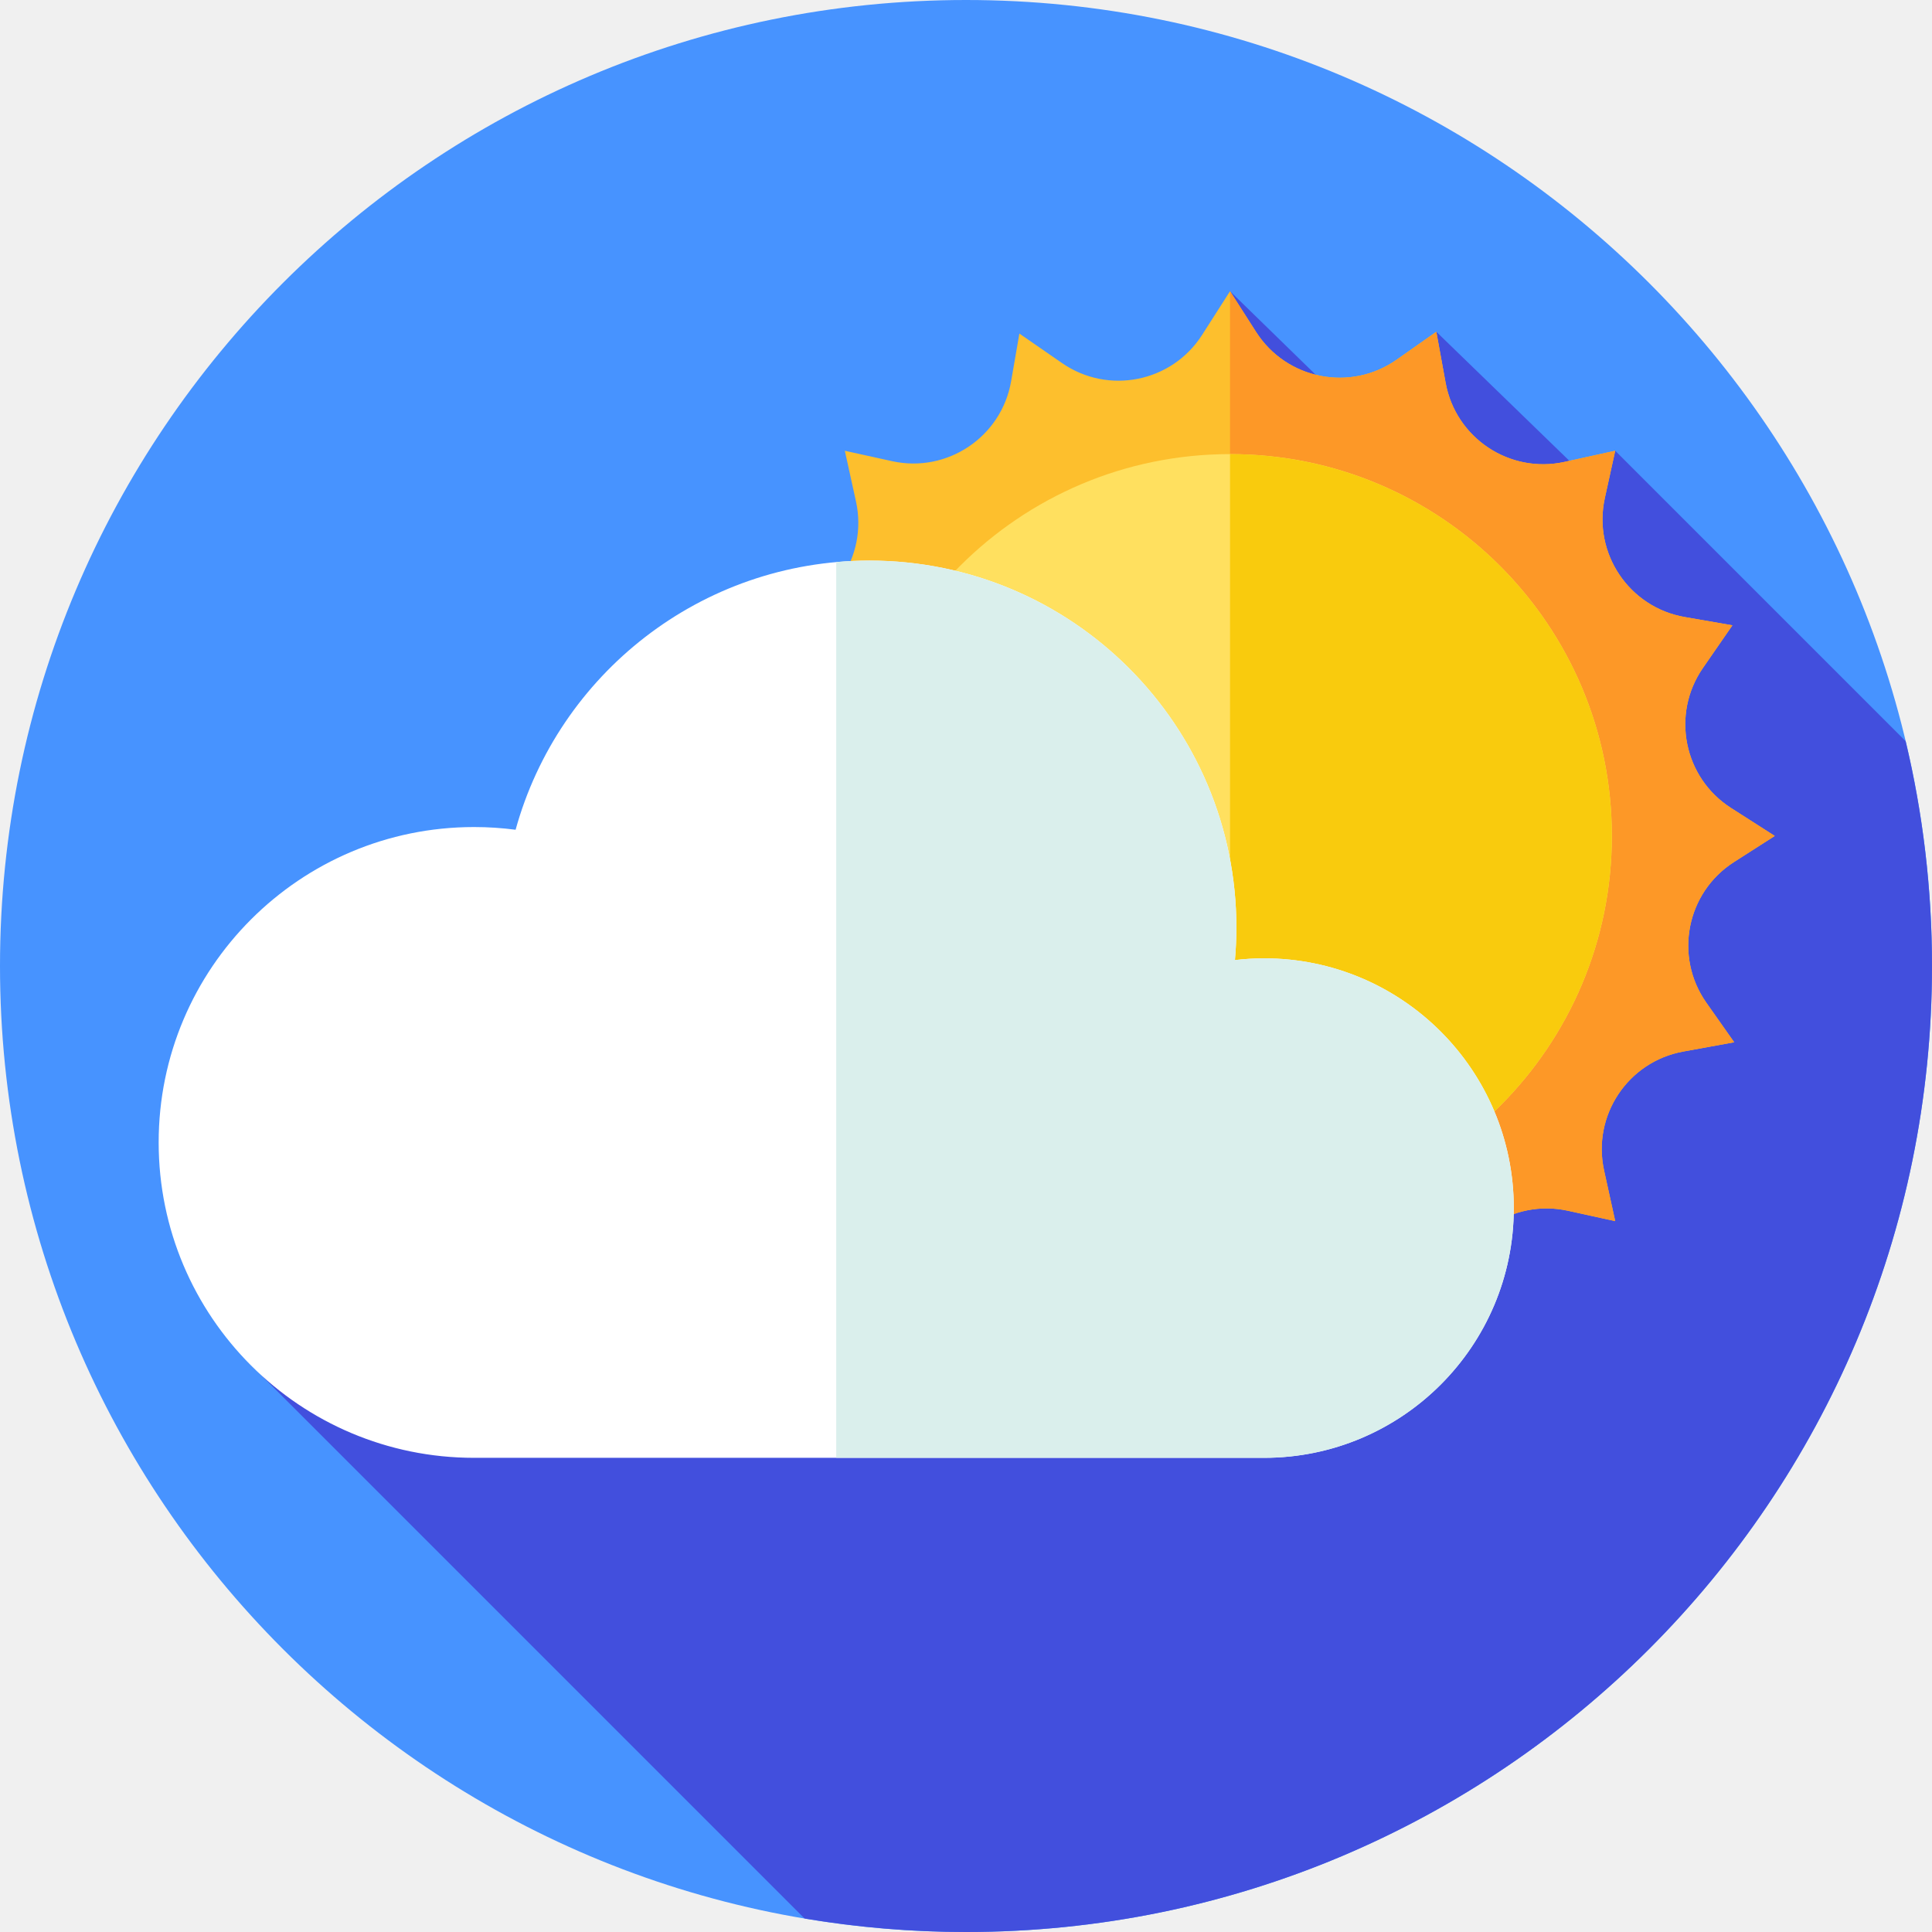
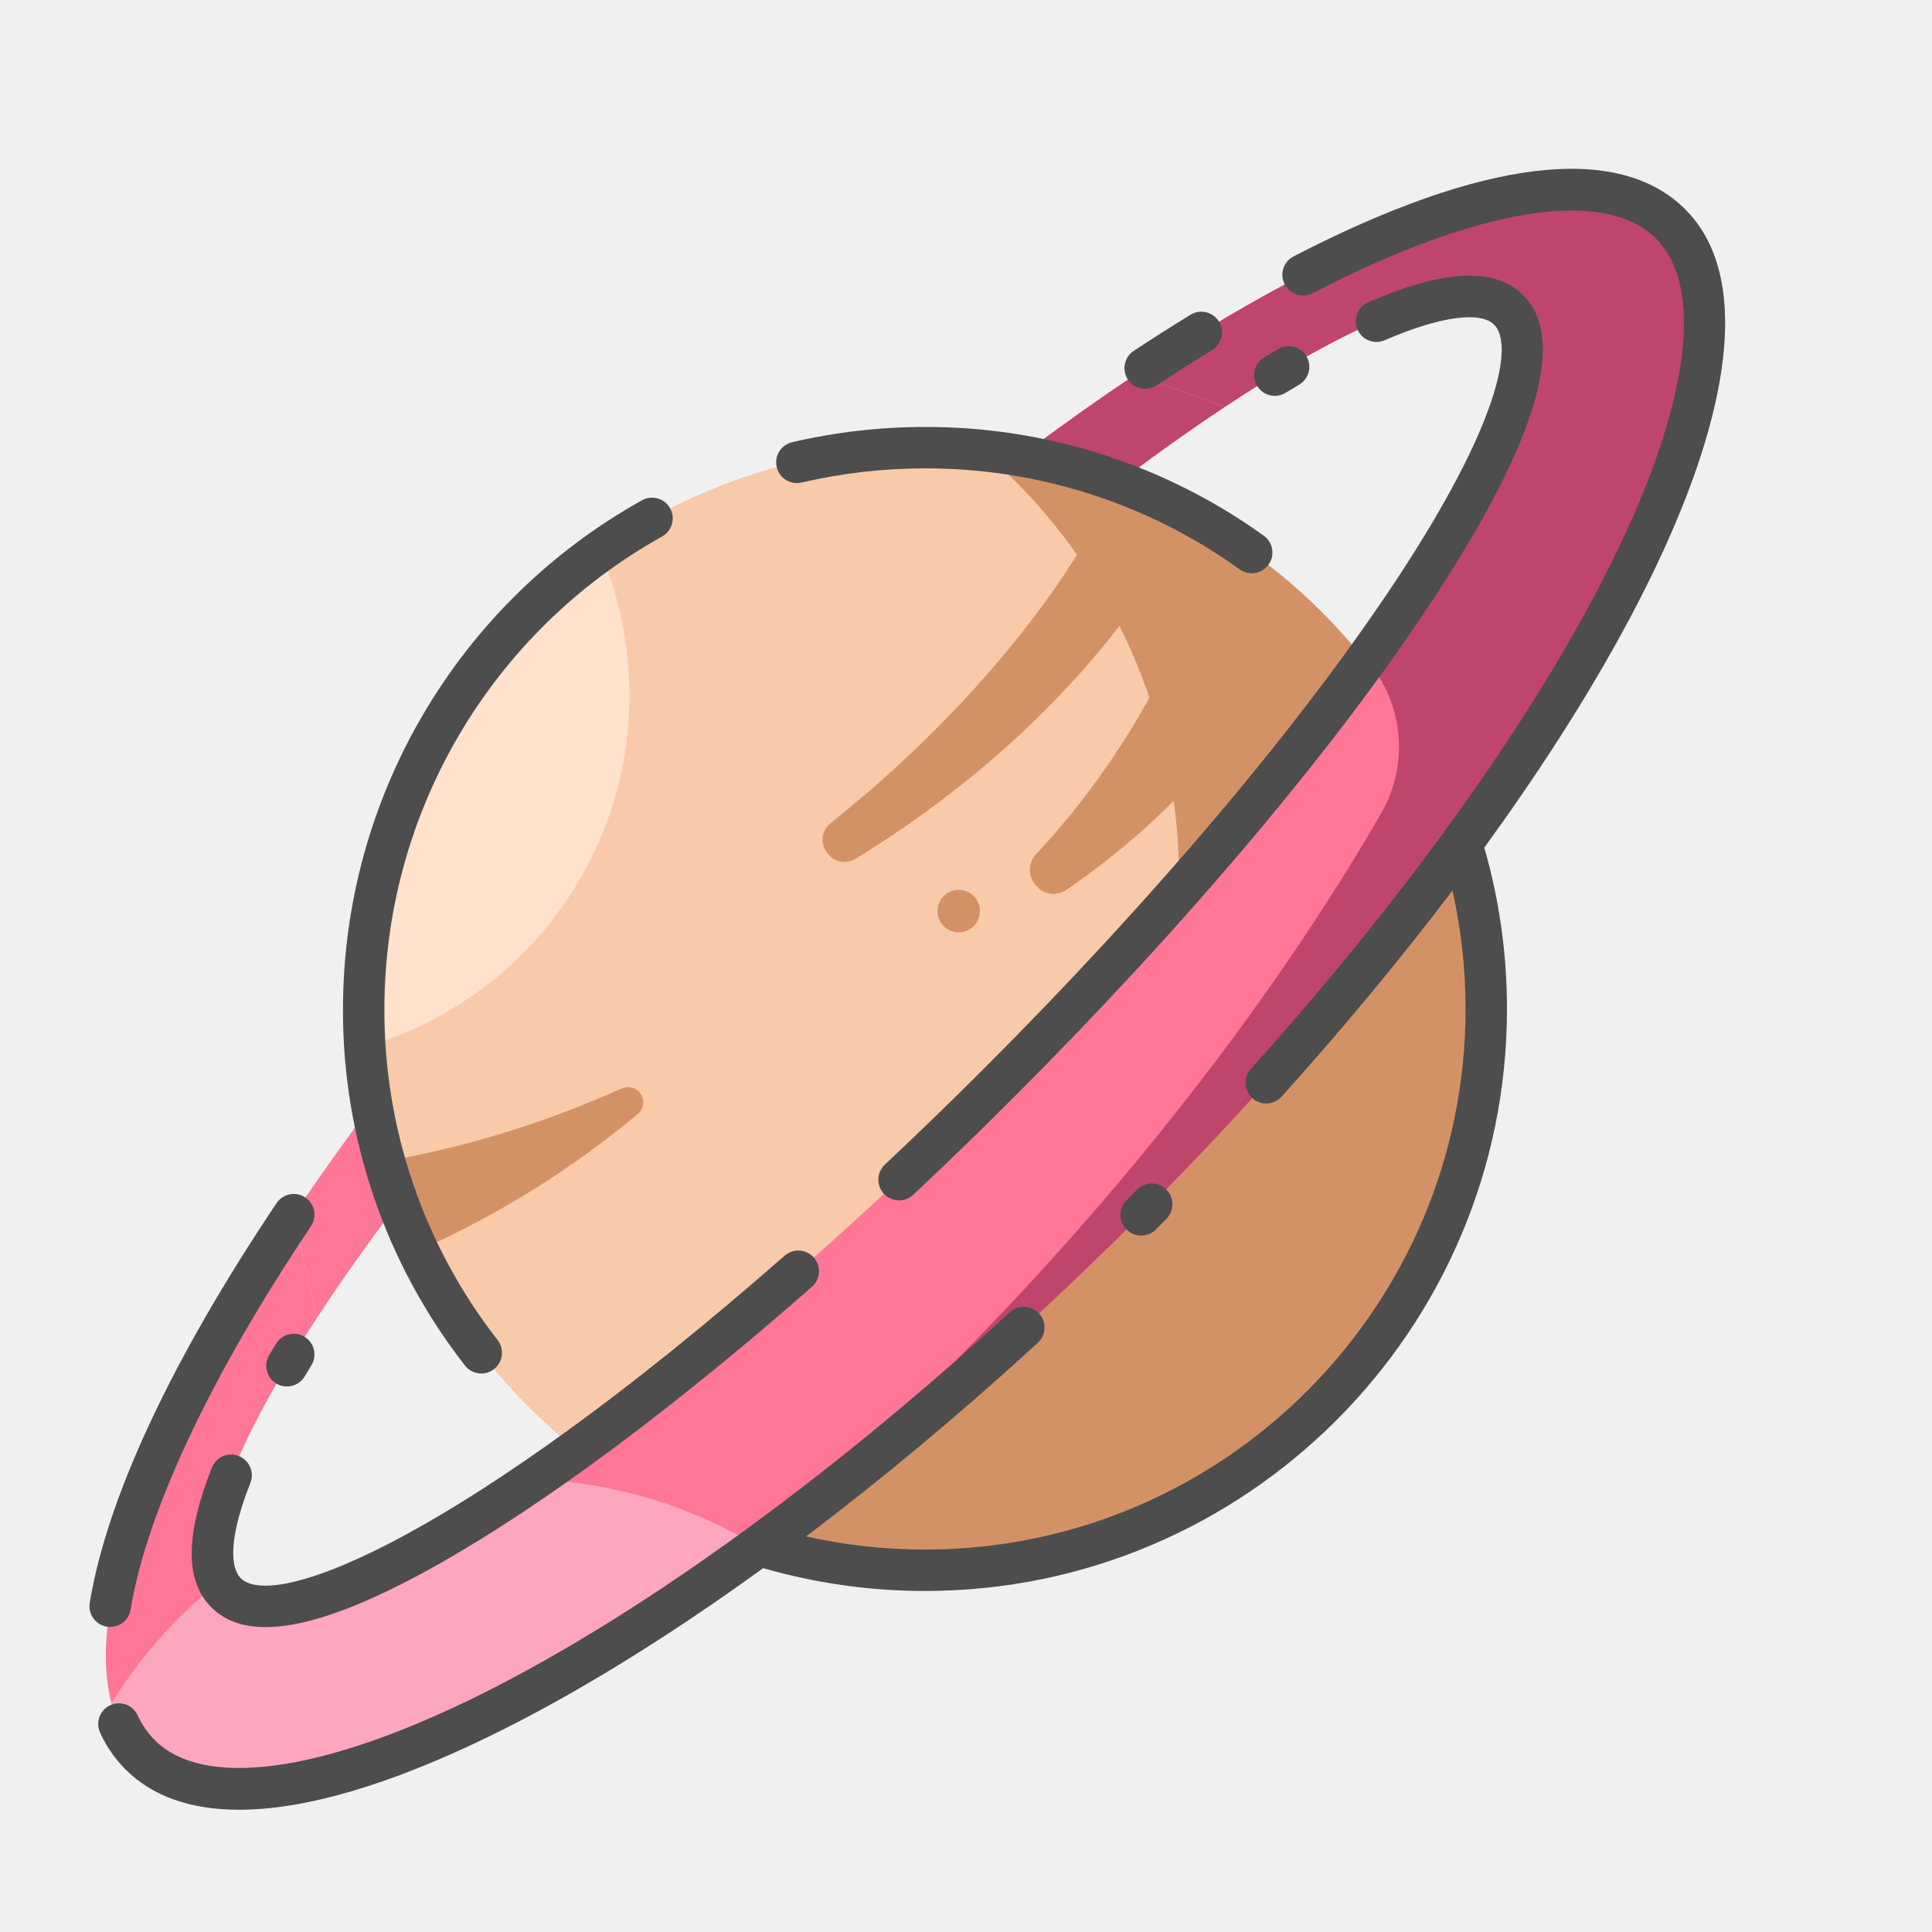
- <svg xmlns="http://www.w3.org/2000/svg" width="65" height="65" viewBox="0 0 65 65" fill="none">
-   <path d="M32.5 65C50.449 65 65 50.449 65 32.5C65 14.551 50.449 0 32.5 0C14.551 0 0 14.551 0 32.5C0 50.449 14.551 65 32.5 65Z" fill="#4793FF" />
-   <path d="M65 32.5C65 29.895 64.692 27.363 64.113 24.936L54.342 15.165L53.024 15.721L48.324 11.162C48.324 11.162 46.55 14.071 44.539 12.875L41.383 9.797L41.196 14.282L8.788 46.265L27.069 64.546C28.835 64.843 30.649 65 32.5 65C50.449 65 65 50.449 65 32.5Z" fill="#424FDD" />
-   <path d="M58.339 29.002L59.71 28.125L58.239 27.184C56.647 26.166 56.217 24.03 57.292 22.476L58.285 21.039L56.681 20.76C54.808 20.435 53.584 18.613 53.993 16.756L54.342 15.166L52.636 15.541C50.791 15.947 48.977 14.74 48.637 12.881L48.323 11.163L46.992 12.1C45.438 13.195 43.284 12.771 42.26 11.169L41.383 9.798L40.442 11.27C39.424 12.861 37.288 13.291 35.733 12.217L34.296 11.223L34.018 12.828C33.693 14.7 31.87 15.924 30.014 15.516L28.424 15.166L28.799 16.872C29.204 18.718 27.998 20.532 26.139 20.871L24.421 21.185L25.358 22.516C26.452 24.07 26.029 26.224 24.427 27.248L23.056 28.125L24.527 29.066C26.119 30.085 26.549 32.22 25.474 33.775L24.481 35.212L26.085 35.49C27.958 35.816 29.181 37.638 28.773 39.495L28.424 41.084L30.13 40.709C31.975 40.304 33.789 41.51 34.129 43.369L34.443 45.088L35.774 44.151C37.328 43.056 39.482 43.48 40.506 45.081L41.383 46.453L42.324 44.981C43.342 43.389 45.478 42.959 47.033 44.034L48.469 45.027L48.748 43.423C49.073 41.55 50.895 40.327 52.752 40.735L54.342 41.084L53.967 39.379C53.561 37.533 54.768 35.719 56.627 35.379L58.345 35.066L57.408 33.735C56.314 32.18 56.737 30.027 58.339 29.002Z" fill="#FDBF2D" />
-   <path d="M57.408 33.734L58.345 35.065L56.627 35.378C54.768 35.718 53.562 37.532 53.968 39.378L54.342 41.083L52.753 40.734C50.895 40.325 49.074 41.549 48.748 43.422L48.469 45.026L47.032 44.032C45.478 42.958 43.342 43.388 42.324 44.98L41.383 46.452V9.797L42.26 11.168C43.285 12.77 45.438 13.194 46.992 12.099L48.324 11.162L48.637 12.881C48.976 14.739 50.79 15.945 52.636 15.54L54.342 15.165L53.993 16.755C53.584 18.611 54.808 20.434 56.681 20.759L58.284 21.037L57.291 22.474C56.217 24.03 56.647 26.165 58.239 27.183L59.71 28.124L58.339 29.001C56.737 30.026 56.314 32.179 57.408 33.734Z" fill="#FD9827" />
-   <path d="M41.383 40.971C48.478 40.971 54.229 35.219 54.229 28.124C54.229 21.03 48.478 15.278 41.383 15.278C34.288 15.278 28.537 21.03 28.537 28.124C28.537 35.219 34.288 40.971 41.383 40.971Z" fill="#FFE05F" />
-   <path d="M54.229 28.124C54.229 35.219 48.477 40.97 41.383 40.97V15.279C48.477 15.279 54.229 21.03 54.229 28.124Z" fill="#F9CB0D" />
-   <path d="M42.527 32.242C42.196 32.242 41.869 32.263 41.548 32.301C41.579 31.94 41.597 31.576 41.597 31.208C41.597 24.389 36.069 18.861 29.25 18.861C23.57 18.861 18.787 22.695 17.347 27.916C16.889 27.856 16.423 27.825 15.949 27.825C10.089 27.825 5.338 32.576 5.338 38.436C5.338 44.297 10.089 49.047 15.949 49.047H42.527C47.168 49.047 50.93 45.285 50.93 40.645C50.93 36.004 47.168 32.242 42.527 32.242Z" fill="white" />
-   <path d="M50.93 40.644C50.93 45.285 47.168 49.047 42.527 49.047H28.134V18.91C28.502 18.876 28.873 18.86 29.25 18.86C36.069 18.86 41.597 24.387 41.597 31.207C41.597 31.575 41.58 31.939 41.548 32.3C41.87 32.263 42.196 32.241 42.527 32.241C47.168 32.241 50.93 36.004 50.93 40.644V40.644Z" fill="#DAEFEC" />
+ <svg xmlns="http://www.w3.org/2000/svg" id="icon" viewBox="0 0 512 512">
+   <path d="M195.008,217.267C241.621,170.654,287.7,132.278,324.634,107.8l-23.708-8.543c-38.5,25.673-80.727,60.419-122.116,101.808-40.949,40.949-75.394,82.715-100.984,120.885l6.092,27.415C108.3,312.025,147.346,264.929,195.008,217.267Z" style="fill:#ff7697" />
+   <path d="M202.345,210c44.089-43.331,87.29-79,122.289-102.194l-23.708-8.543c-36.1,24.074-75.483,56.128-114.377,94.156Z" style="fill:#bf456d" />
+   <circle cx="245.129" cy="267.388" r="148.749" style="fill:#d39266" />
+   <path d="M96.38,267.388a148.412,148.412,0,0,0,52.148,113.106,150.787,150.787,0,0,0,15.151.762A148.744,148.744,0,0,0,260.28,119.4a150.506,150.506,0,0,0-15.151-.763A148.749,148.749,0,0,0,96.38,267.388Z" style="fill:#f9caaa" />
+   <path d="M159,146.1A148.561,148.561,0,0,0,96.38,267.388c0,3.373.126,6.716.347,10.033A96.965,96.965,0,0,0,159,146.1Z" style="fill:#ffe1cc" />
+   <path d="M37.113,465.014c33.757,33.757,151.929-29.683,263.944-141.7S476.511,93.13,442.754,59.372c-21.284-21.284-76.13-3.918-141.828,39.889l23.708,8.543c37.448-24.812,65.506-35.336,75.2-25.645,19.251,19.252-41.239,110.955-135.108,204.824S79.152,441.343,59.9,422.091c-9.477-9.476.38-36.516,24.018-72.722l-6.092-27.415C33.413,388.2,15.7,443.6,37.113,465.014Z" style="fill:#ff7697" />
+   <path d="M312.45,168.628s-10.924,28.846-37.757,57.608c-5.128,5.5,1.905,13.747,8.088,9.473a199.566,199.566,0,0,0,37.127-32.917Z" style="fill:#d39266" />
+   <path d="M259.7,241.339a5.631,5.631,0,1,1-5.738-5.521A5.629,5.629,0,0,1,259.7,241.339Z" style="fill:#d39266" />
+   <path d="M288.784,141.248s-19.691,37.839-68.526,76.773c-5.712,4.554.433,13.309,6.651,9.475,25.955-16,53.892-38.633,75.808-69.84Z" style="fill:#d39266" />
+   <path d="M110.851,331.436a248.156,248.156,0,0,0,58.143-36.191,4.048,4.048,0,0,0-4.264-6.8,262.345,262.345,0,0,1-62.79,19.346A147.571,147.571,0,0,0,110.851,331.436Z" style="fill:#d39266" />
+   <path d="M394.992,212.7q1.435-2.049,2.841-4.088c.732-1.062,1.45-2.119,2.168-3.176.915-1.347,1.829-2.694,2.722-4.032.7-1.045,1.376-2.082,2.06-3.122.7-1.061,1.419-2.132,2.1-3.187l-.012,0c40.832-62.97,56.5-115.1,35.879-135.716-21.284-21.284-76.13-3.918-141.828,39.889l23.708,8.543c37.448-24.811,65.506-35.336,75.2-25.645,11.146,11.146-4.437,46.576-37.749,92.65l.122.141a35.1,35.1,0,0,1,3.853,40.512c-23.8,41.265-76.081,118.7-169.505,197.474,33.575-24.085,69.342-54.457,104.505-89.619,34.3-34.3,64.014-69.166,87.807-102.019l.005.014c.308-.425.6-.846.908-1.27q1.5-2.088,2.974-4.163Q393.882,214.285,394.992,212.7Z" style="fill:#bf456d" />
+   <path d="M37.113,465.014c23.613,23.612,88.53-.339,163.749-55.2a124.679,124.679,0,0,0-59.183-17.809c-40.728,27.972-71.527,40.336-81.779,30.084a10.722,10.722,0,0,1-1.969-2.763,126.027,126.027,0,0,0-28.363,31.985A29.688,29.688,0,0,0,37.113,465.014Z" style="fill:#ffa6bf" />
+   <path d="M328.487,150.861a5.487,5.487,0,1,0,6.393-8.919,153.158,153.158,0,0,0-89.751-28.79,155.009,155.009,0,0,0-35.2,4.036,5.488,5.488,0,0,0,2.5,10.688,143.973,143.973,0,0,1,32.7-3.75A142.253,142.253,0,0,1,328.487,150.861Z" style="fill:#4d4d4d" />
+   <path d="M175.47,142.171a5.487,5.487,0,1,0-5.344-9.586,154.479,154.479,0,0,0-79.233,134.8,152.742,152.742,0,0,0,32.319,94.483,5.487,5.487,0,1,0,8.67-6.728,141.865,141.865,0,0,1-30.015-87.755A143.5,143.5,0,0,1,175.47,142.171Z" style="fill:#4d4d4d" />
+   <path d="M63.268,385.858a5.487,5.487,0,0,0-7.12,3.087c-7.082,17.919-7.124,30.031-.128,37.026,3.484,3.485,8.26,5.231,14.385,5.231,11.023,0,26.408-5.661,46.453-17.037,27.721-15.733,61.734-41.041,98.362-73.191a5.487,5.487,0,0,0-7.239-8.247c-84.373,74.055-135.12,94.565-144.2,85.485-1.594-1.594-4.535-7.245,2.575-25.235A5.486,5.486,0,0,0,63.268,385.858Z" style="fill:#4d4d4d" />
+   <path d="M338.682,92.511q-1.83,1.077-3.7,2.21a5.488,5.488,0,1,0,5.7,9.38q1.8-1.1,3.569-2.135a5.487,5.487,0,1,0-5.57-9.455Z" style="fill:#4d4d4d" />
+   <path d="M76.029,367.436a5.486,5.486,0,0,0,4.715-2.673q.861-1.443,1.759-2.908a5.487,5.487,0,1,0-9.358-5.731q-.928,1.515-1.82,3.007a5.49,5.49,0,0,0,4.7,8.305Z" style="fill:#4d4d4d" />
+   <path d="M260.844,283.1c-8.689,8.689-17.551,17.277-26.34,25.529a5.487,5.487,0,1,0,7.512,8c8.872-8.33,17.817-17,26.588-25.771,45.654-45.653,84.959-92.266,110.674-131.252,27.894-42.286,36.114-69.651,24.433-81.331C396.2,70.767,382.749,71.365,362.6,80.1a5.487,5.487,0,1,0,4.366,10.069c14.466-6.272,25.3-7.816,28.988-4.133,5.2,5.2,1.555,26.008-25.834,67.53C344.8,191.955,305.989,237.958,260.844,283.1Z" style="fill:#4d4d4d" />
+   <path d="M303.491,103.043a5.466,5.466,0,0,0,3.015-.906c4.953-3.266,9.914-6.422,14.746-9.381a5.488,5.488,0,0,0-5.734-9.359c-4.934,3.024-10,6.246-15.053,9.577a5.488,5.488,0,0,0,3.026,10.069Z" style="fill:#4d4d4d" />
+   <path d="M301.4,315.19q-1.427,1.443-2.866,2.888a5.487,5.487,0,1,0,7.777,7.743q1.45-1.457,2.893-2.915a5.487,5.487,0,0,0-7.8-7.716Z" style="fill:#4d4d4d" />
+   <path d="M129.729,460.123c22.433-10.925,47.047-26.095,72.527-44.552a154.435,154.435,0,0,0,42.873,6.053c85.046,0,154.235-69.19,154.235-154.235a154.464,154.464,0,0,0-5.853-42.224c-.048-.171-.128-.321-.191-.483,56.954-78.38,78.8-143.708,53.314-169.19-17.77-17.768-53.671-13.466-103.826,12.451a5.487,5.487,0,1,0,5.038,9.75c44.192-22.833,77.371-28.1,91.028-14.441,12.506,12.508,9.007,42.134-9.6,81.282-19.5,41.031-54.233,90.305-97.789,138.747a5.487,5.487,0,0,0,8.161,7.338c16.719-18.594,31.851-36.9,45.277-54.618a143.941,143.941,0,0,1,3.469,31.388c0,78.994-64.267,143.261-143.261,143.261a143.934,143.934,0,0,1-31.5-3.486c20.259-15.3,40.937-32.553,61.393-51.311a5.487,5.487,0,0,0-7.417-8.089c-49.5,45.393-100.175,81.791-142.681,102.492-40.517,19.734-71.11,23.7-83.931,10.878a22.413,22.413,0,0,1-4.494-6.541,5.487,5.487,0,0,0-9.974,4.578,33.32,33.32,0,0,0,6.708,9.722c7.149,7.15,17.288,10.711,30.142,10.711C80.758,479.6,103.105,473.089,129.729,460.123Z" style="fill:#4d4d4d" />
+   <path d="M29.2,431.152a5.489,5.489,0,0,0,5.408-4.6c4.244-25.87,21.207-61.933,47.766-101.546a5.487,5.487,0,1,0-9.114-6.111c-27.814,41.483-44.924,78.1-49.481,105.881a5.486,5.486,0,0,0,4.526,6.3A5.57,5.57,0,0,0,29.2,431.152Z" style="fill:#4d4d4d" />
</svg>
